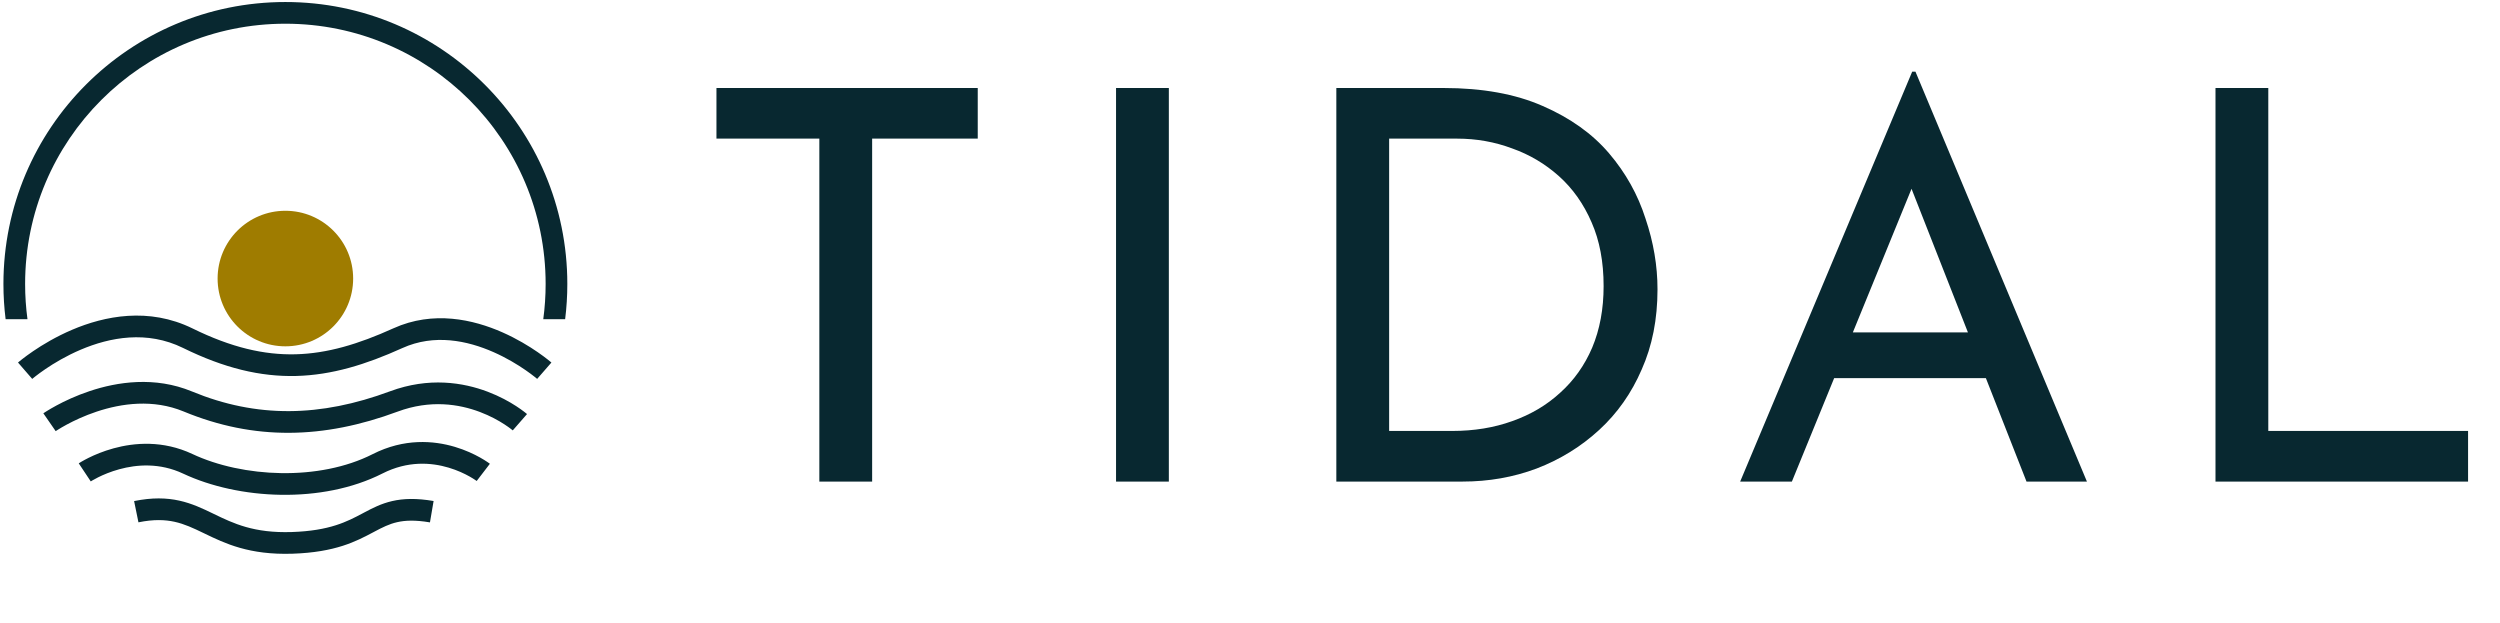
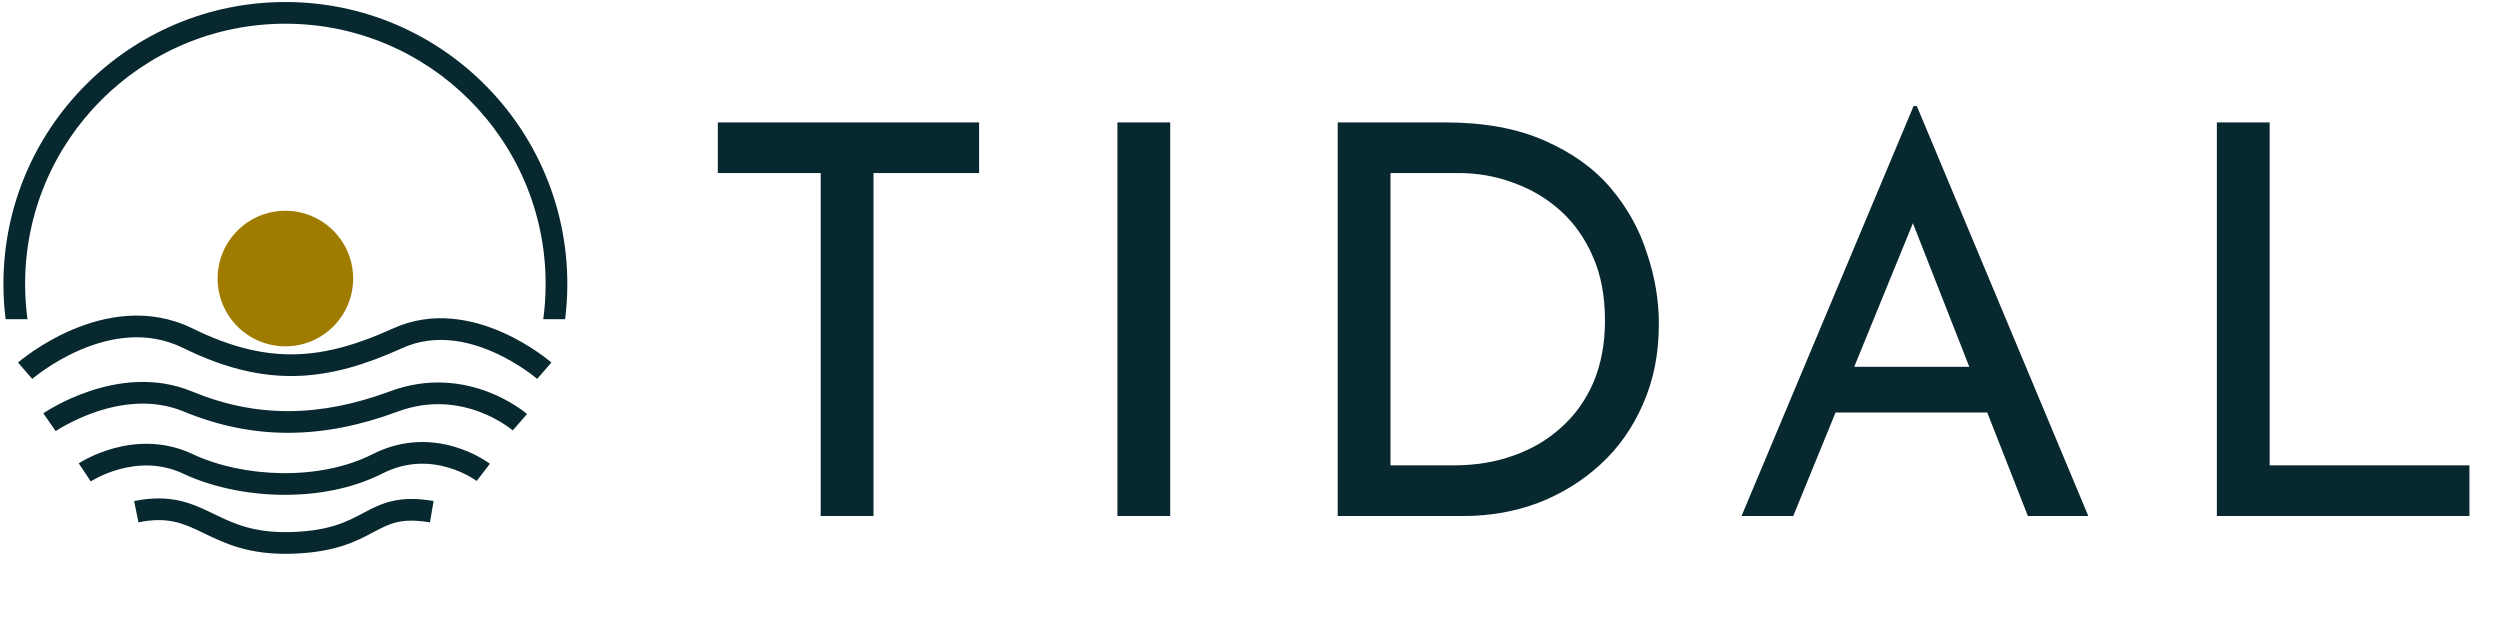
<svg xmlns="http://www.w3.org/2000/svg" width="707" height="176" viewBox="0 0 707 176" fill="none">
-   <path d="M202.613 24.887H276.506V39.204H246.641V136.188H231.708V39.204H202.613V24.887ZM315.616 24.887H330.549V136.188H315.616V24.887ZM377.915 136.188V24.887H408.242C419.224 24.887 428.563 26.58 436.26 29.967C444.06 33.354 450.32 37.818 455.041 43.36C459.762 48.902 463.2 55.06 465.355 61.834C467.613 68.504 468.742 75.175 468.742 81.846C468.742 90.262 467.254 97.805 464.278 104.476C461.404 111.147 457.402 116.843 452.27 121.564C447.139 126.285 441.238 129.928 434.567 132.494C427.998 134.957 421.02 136.188 413.63 136.188H377.915ZM392.848 121.872H410.705C416.863 121.872 422.508 120.948 427.639 119.101C432.873 117.253 437.389 114.585 441.186 111.096C445.086 107.606 448.114 103.347 450.269 98.318C452.424 93.187 453.502 87.388 453.502 80.923C453.502 74.046 452.373 68.043 450.115 62.911C447.857 57.677 444.778 53.315 440.878 49.826C436.978 46.337 432.565 43.719 427.639 41.975C422.713 40.127 417.53 39.204 412.091 39.204H392.848V121.872ZM492.121 136.188L540.767 20.269H541.691L590.183 136.188H573.096L536.765 43.668L547.387 36.741L506.746 136.188H492.121ZM520.601 94.008H562.012L566.938 106.939H516.29L520.601 94.008ZM626.541 24.887H641.473V121.872H697.971V136.188H626.541V24.887Z" fill="#082830" />
+   <path d="M203 34.618H276.893V48.935H247.028V145.92H232.095V48.935H203V34.618Z" fill="#082830" />
+   <path d="M316.003 34.618H330.936V145.92H316.003V34.618Z" fill="#082830" />
+   <path d="M378.302 145.92V34.618H408.629C419.611 34.618 428.95 36.312 436.647 39.699C444.447 43.085 450.707 47.55 455.428 53.092C460.149 58.634 463.587 64.791 465.743 71.565C468 78.236 469.129 84.907 469.129 91.578C469.129 99.993 467.641 107.536 464.665 114.207C461.791 120.878 457.789 126.574 452.657 131.295C447.526 136.016 441.625 139.659 434.954 142.225C428.385 144.688 421.407 145.92 414.017 145.92H378.302ZM393.235 131.603H411.092C417.25 131.603 422.895 130.679 428.026 128.832C433.26 126.985 437.776 124.316 441.573 120.827C445.473 117.337 448.501 113.078 450.656 108.05C452.811 102.918 453.889 97.12 453.889 90.654C453.889 83.778 452.76 77.774 450.502 72.642C448.244 67.408 445.165 63.047 441.265 59.557C437.366 56.068 432.952 53.451 428.026 51.706C423.1 49.859 417.917 48.935 412.478 48.935H393.235V131.603Z" fill="#082830" />
+   <path d="M492.508 145.92L541.155 30H542.078L590.571 145.92H573.483L537.152 53.4L547.774 46.472L507.133 145.92H492.508ZM520.988 103.739H562.399L567.325 116.67H516.677L520.988 103.739Z" fill="#082830" />
+   <path d="M626.928 34.618H641.86V131.603H698.358V145.92H626.928V34.618Z" fill="#082830" />
  <path d="M80.704 6.705C40.056 6.705 7.103 39.657 7.103 80.306C7.103 83.687 7.331 87.014 7.772 90.273H1.587C1.179 87.008 0.97 83.682 0.97 80.306C0.97 36.27 36.668 0.571 80.704 0.571C124.741 0.571 160.439 36.27 160.439 80.306C160.439 83.682 160.229 87.008 159.822 90.273H153.637C154.078 87.014 154.306 83.687 154.306 80.306C154.306 39.657 121.353 6.705 80.704 6.705Z" fill="#082830" />
  <path d="M9.114 107.156C9.114 107.156 9.115 107.155 7.104 104.84C5.092 102.525 5.094 102.523 5.094 102.523L5.097 102.521L5.104 102.515L5.123 102.498L5.188 102.443C5.243 102.397 5.32 102.332 5.418 102.25C5.616 102.087 5.9 101.857 6.265 101.572C6.995 101.001 8.052 100.211 9.386 99.303C12.05 97.492 15.856 95.191 20.422 93.249C29.504 89.386 42.019 86.774 54.457 92.888C65.422 98.277 74.707 100.417 83.599 100.193C92.521 99.968 101.298 97.356 111.257 92.846C122.552 87.731 133.895 90.369 142.081 93.984C146.205 95.806 149.645 97.924 152.052 99.584C153.258 100.415 154.214 101.137 154.875 101.658C155.205 101.918 155.463 102.128 155.642 102.277C155.732 102.352 155.802 102.411 155.851 102.454L155.911 102.505L155.929 102.52L155.938 102.528C155.938 102.528 155.94 102.529 153.923 104.84C151.907 107.15 151.908 107.152 151.908 107.152L151.905 107.149L151.873 107.121C151.841 107.095 151.79 107.052 151.721 106.994C151.581 106.877 151.366 106.702 151.08 106.477C150.509 106.027 149.658 105.383 148.571 104.634C146.39 103.13 143.289 101.223 139.602 99.595C132.167 96.311 122.809 94.348 113.787 98.433C103.429 103.124 93.807 106.07 83.753 106.324C73.67 106.579 63.404 104.119 51.752 98.392C41.573 93.389 31.088 95.377 22.823 98.893C18.716 100.64 15.263 102.724 12.835 104.375C11.625 105.198 10.677 105.908 10.04 106.406C9.722 106.654 9.482 106.849 9.325 106.978C9.247 107.043 9.19 107.091 9.155 107.121L9.118 107.152L9.114 107.156Z" fill="#082830" />
  <path d="M15.748 121.93C15.748 121.93 15.75 121.929 14.004 119.407C12.258 116.886 12.26 116.885 12.26 116.885L12.263 116.883L12.269 116.879L12.287 116.866L12.345 116.827C12.394 116.794 12.461 116.749 12.547 116.692C12.719 116.579 12.965 116.421 13.28 116.225C13.909 115.834 14.817 115.294 15.962 114.676C18.247 113.443 21.502 111.887 25.397 110.589C33.137 108.009 43.742 106.343 54.277 110.699C72.637 118.291 90.614 117.968 110.305 110.658C121.323 106.567 131.02 108.17 137.902 110.773C141.334 112.072 144.081 113.624 145.98 114.857C146.932 115.475 147.675 116.017 148.191 116.413C148.449 116.611 148.651 116.773 148.794 116.89C148.865 116.949 148.922 116.996 148.963 117.031L149.014 117.075L149.031 117.09L149.038 117.095L149.04 117.098C149.04 117.098 149.043 117.1 147.023 119.407C145.004 121.715 145.006 121.717 145.006 121.717L144.994 121.707C144.976 121.692 144.944 121.665 144.898 121.627C144.806 121.552 144.659 121.433 144.458 121.279C144.056 120.97 143.443 120.523 142.639 120.001C141.028 118.954 138.672 117.623 135.731 116.51C129.867 114.291 121.739 112.956 112.44 116.408C91.497 124.183 71.906 124.626 51.933 116.367C43.301 112.798 34.355 114.068 27.336 116.407C23.852 117.569 20.926 118.967 18.874 120.074C17.851 120.626 17.052 121.102 16.516 121.435C16.249 121.601 16.048 121.731 15.918 121.816C15.853 121.859 15.807 121.89 15.778 121.909L15.75 121.929L15.748 121.93Z" fill="#082830" />
  <path d="M108.16 133.901C115.338 130.256 121.967 130.787 126.883 132.252C129.353 132.988 131.371 133.957 132.765 134.737C133.459 135.127 133.992 135.465 134.34 135.699C134.515 135.816 134.642 135.905 134.72 135.962C134.76 135.99 134.786 136.01 134.8 136.02L134.806 136.024C134.806 136.024 134.804 136.023 136.672 133.591C138.54 131.158 138.537 131.157 138.537 131.157L138.535 131.154L138.528 131.15L138.512 131.137L138.463 131.1C138.424 131.071 138.371 131.033 138.305 130.985C138.174 130.89 137.989 130.76 137.754 130.603C137.285 130.289 136.614 129.864 135.763 129.387C134.066 128.436 131.628 127.266 128.635 126.374C122.626 124.583 114.305 123.902 105.383 128.432C90.245 136.118 68.631 135.074 54.408 128.391C46.067 124.472 37.985 125.179 32.12 126.787C29.182 127.592 26.756 128.633 25.056 129.477C24.204 129.9 23.529 130.276 23.057 130.553C22.82 130.692 22.635 130.806 22.502 130.889C22.455 130.919 22.414 130.945 22.38 130.966L22.345 130.989L22.297 131.02L22.28 131.031L22.274 131.035L22.272 131.037C22.272 131.037 22.27 131.038 23.97 133.591C25.67 136.143 25.668 136.144 25.668 136.144L25.677 136.138C25.693 136.128 25.721 136.11 25.763 136.084C25.846 136.032 25.979 135.95 26.16 135.843C26.522 135.631 27.072 135.324 27.783 134.971C29.21 134.262 31.264 133.381 33.741 132.702C38.705 131.341 45.19 130.836 51.8 133.942C67.477 141.308 91.097 142.564 108.16 133.901Z" fill="#082830" />
  <path d="M49.398 147.57C46.669 146.965 43.464 146.833 39.151 147.713L37.925 141.703C43.004 140.667 47.082 140.774 50.726 141.582C54.306 142.377 57.335 143.826 60.189 145.205L60.488 145.35C66.018 148.025 71.781 150.812 82.522 150.46C93.272 150.107 98.185 147.496 102.601 145.15L102.939 144.97C105.28 143.728 107.782 142.418 110.939 141.695C114.134 140.963 117.811 140.866 122.621 141.685L121.591 147.731C117.393 147.017 114.552 147.16 112.309 147.674C110.028 148.196 108.169 149.138 105.814 150.388L105.579 150.513C100.74 153.082 94.884 156.191 82.722 156.59C70.473 156.992 63.621 153.678 57.805 150.865L57.52 150.728C54.624 149.328 52.191 148.19 49.398 147.57Z" fill="#082830" />
  <circle cx="80.705" cy="78.774" r="19.167" fill="#9F7C00" />
</svg>
